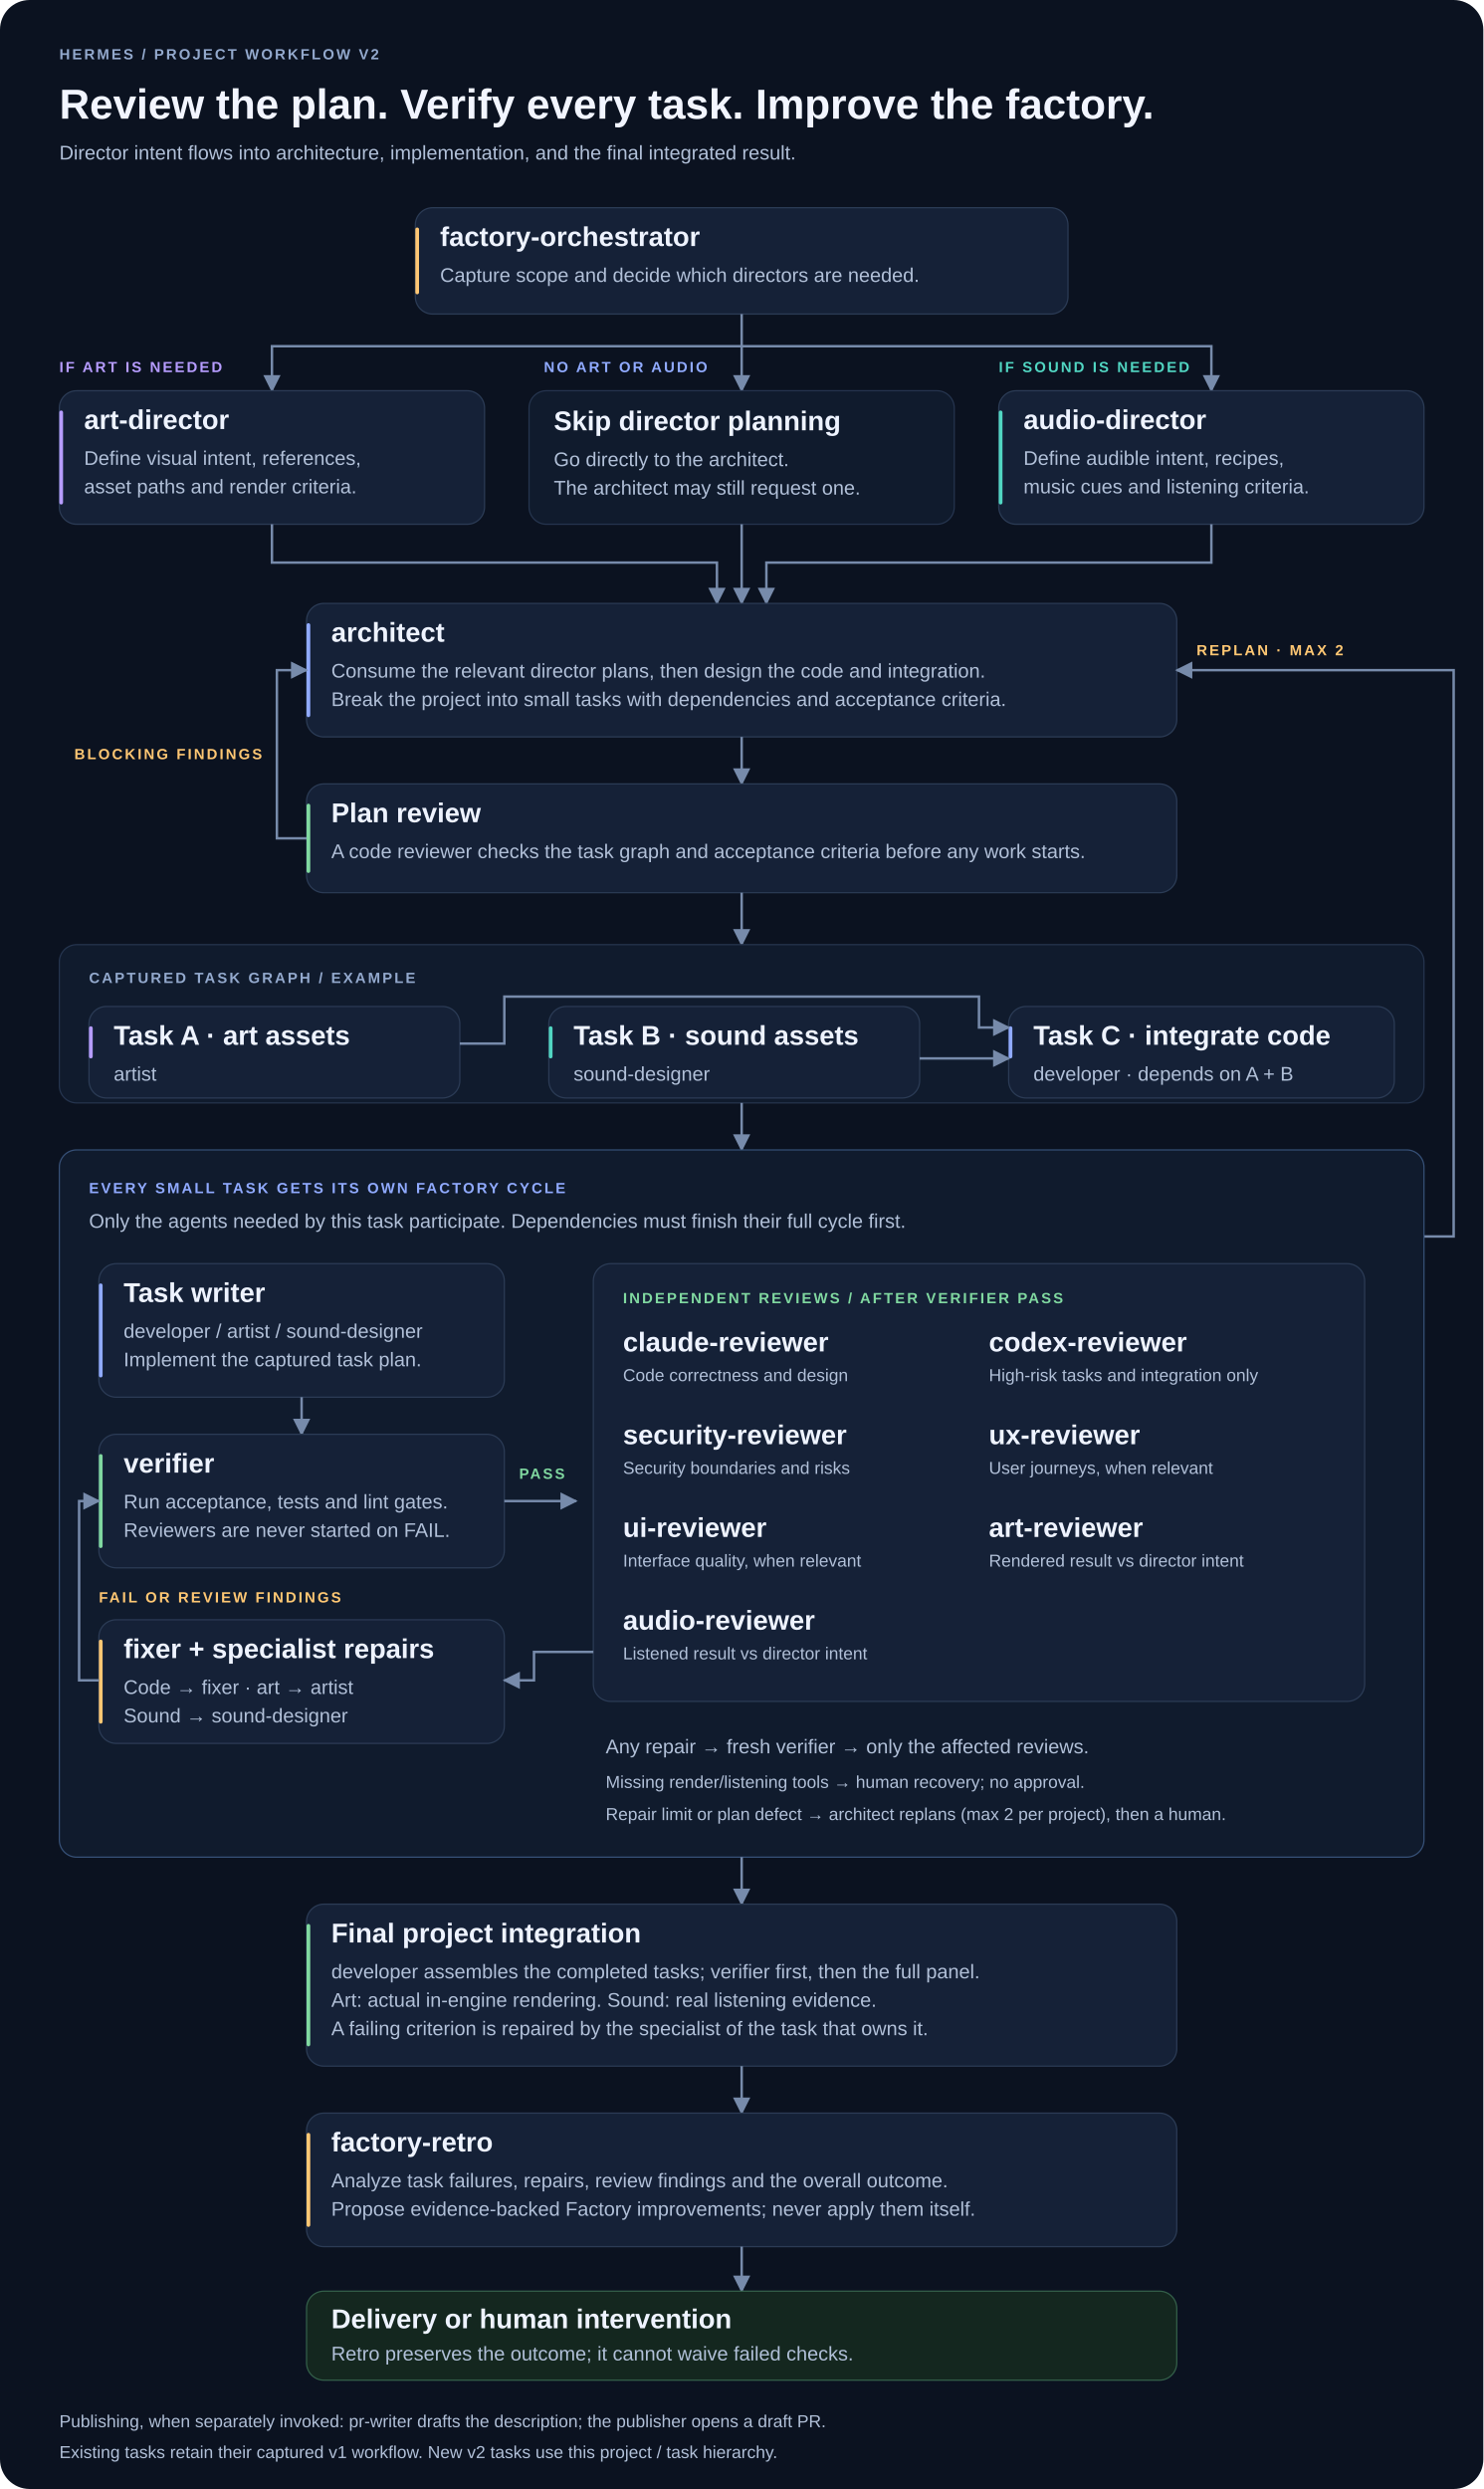
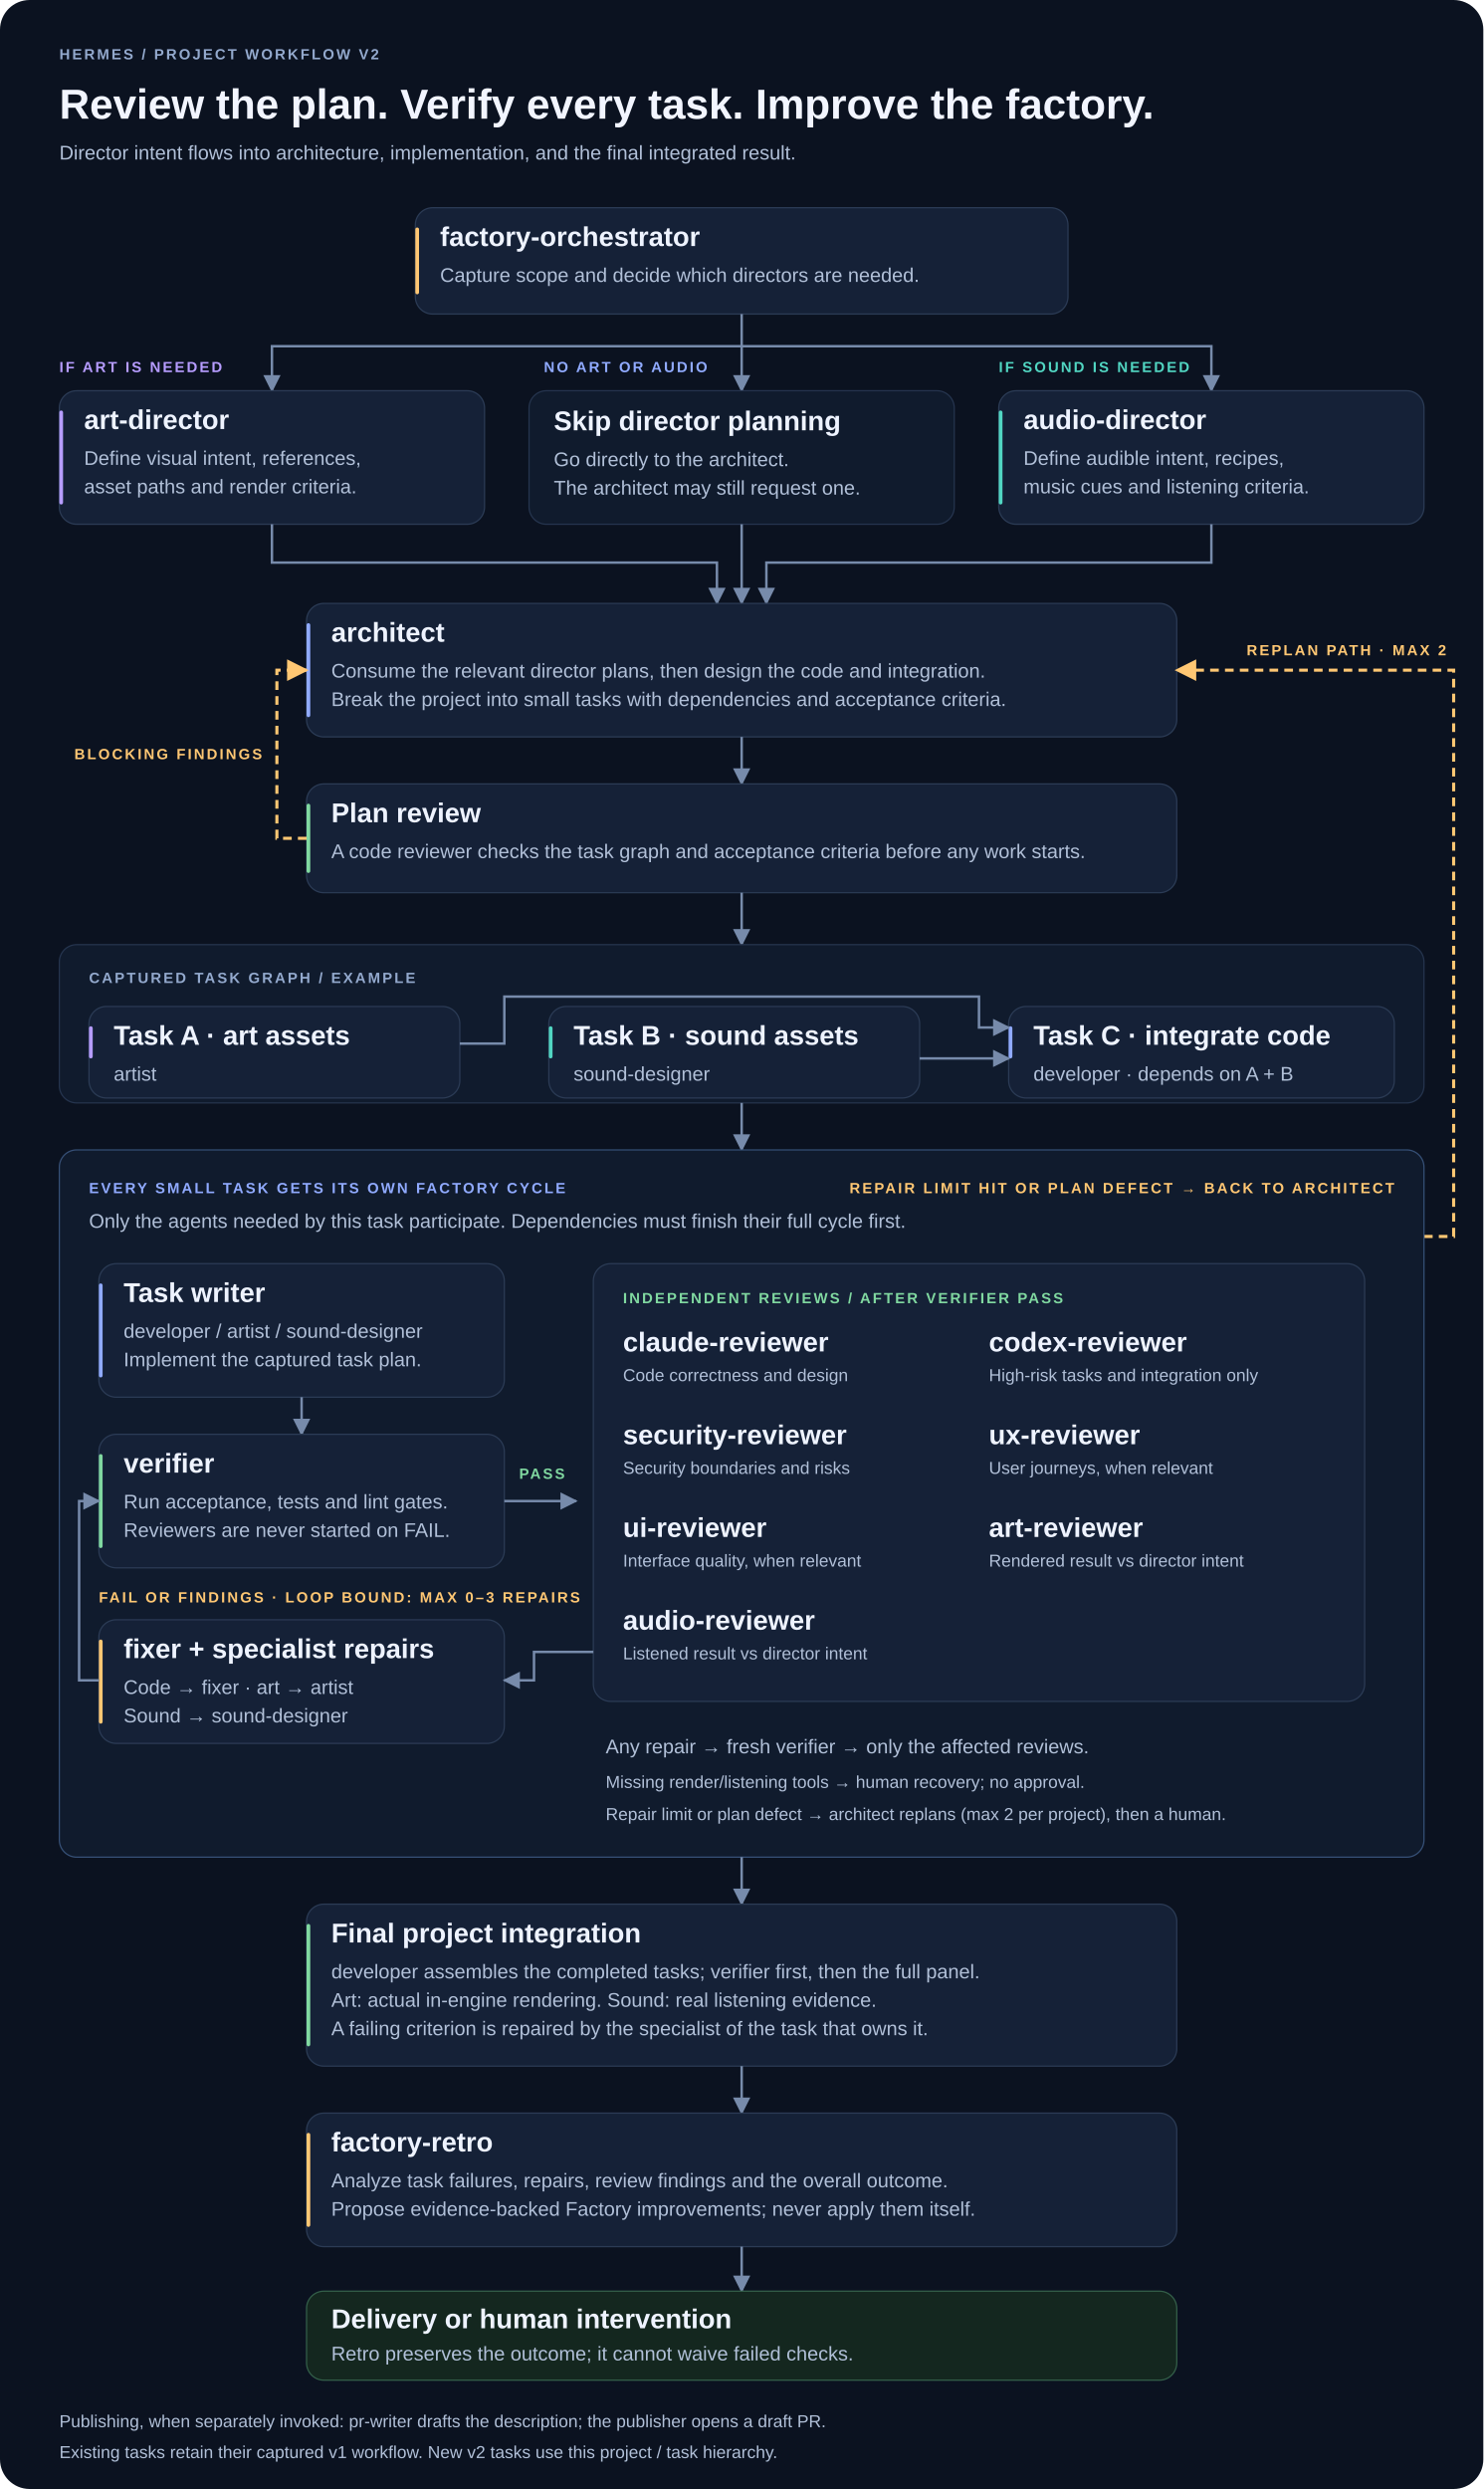
<svg xmlns="http://www.w3.org/2000/svg" width="1200" height="2013" viewBox="0 0 1200 2013" role="img" aria-labelledby="title desc">
  <defs>
    <marker id="a" viewBox="0 0 10 10" refX="9" refY="5" markerWidth="7" markerHeight="7" orient="auto">
      <path d="M0 0L10 5L0 10" fill="#778bab" />
    </marker>
+     <marker id="b" viewBox="0 0 10 10" refX="9" refY="5" markerWidth="7" markerHeight="7" orient="auto">
+       <path d="M0 0L10 5L0 10" fill="#ffc773" />
+     </marker>
  </defs>
-   <style>text{font-family:-apple-system,BlinkMacSystemFont,'Segoe UI',Arial,sans-serif}.title{fill:#f2f5ff;font-size:34px;font-weight:700}.name{fill:#eef3ff;font-size:22px;font-weight:650}.body{fill:#b1c0d8;font-size:16px}.small{fill:#b1c0d8;font-size:14px}.label{font-size:12px;font-weight:700;letter-spacing:1.7px}.line{fill:none;stroke:#778bab;stroke-width:2;marker-end:url(#a)}</style>
+   <style>text{font-family:-apple-system,BlinkMacSystemFont,'Segoe UI',Arial,sans-serif}.title{fill:#f2f5ff;font-size:34px;font-weight:700}.name{fill:#eef3ff;font-size:22px;font-weight:650}.body{fill:#b1c0d8;font-size:16px}.small{fill:#b1c0d8;font-size:14px}.label{font-size:12px;font-weight:700;letter-spacing:1.7px}.back{fill:none;stroke:#ffc773;stroke-width:2.5;stroke-dasharray:7 5;marker-end:url(#b)}.line{fill:none;stroke:#778bab;stroke-width:2;marker-end:url(#a)}</style>
  <rect width="1200" height="2013" rx="24" fill="#0b1220" />
  <text x="48" y="48" class="label" fill="#93a9cd">HERMES / PROJECT WORKFLOW V2</text>
  <text x="48" y="96" class="title">Review the plan. Verify every task. Improve the factory.</text>
  <text x="48" y="129" class="body">Director intent flows into architecture, implementation, and the final integrated result.</text>
  <rect x="336" y="168" width="528" height="86" rx="14" fill="#152137" stroke="#2b3b55" />
  <rect x="336" y="184" width="3" height="54" rx="1.5" fill="#ffc773" />
  <text x="356" y="199" class="name">factory-orchestrator</text>
  <text x="356" y="228" class="body">Capture scope and decide which directors are needed.</text>
  <path d="M600 254 V280 H220 V316" class="line" />
  <path d="M600 280 V316" class="line" />
  <path d="M600 280 H980 V316" class="line" />
  <text x="48" y="301" class="label" fill="#b69cff">IF ART IS NEEDED</text>
  <text x="440" y="301" class="label" fill="#90aaff">NO ART OR AUDIO</text>
  <text x="808" y="301" class="label" fill="#51d6c2">IF SOUND IS NEEDED</text>
  <rect x="48" y="316" width="344" height="108" rx="14" fill="#152137" stroke="#2b3b55" />
  <rect x="48" y="332" width="3" height="76" rx="1.5" fill="#b69cff" />
  <text x="68" y="347" class="name">art-director</text>
  <text x="68" y="376" class="body">Define visual intent, references,</text>
  <text x="68" y="399" class="body">asset paths and render criteria.</text>
  <rect x="428" y="316" width="344" height="108" rx="14" fill="#101b2d" stroke="#25344e" />
  <text x="448" y="348" class="name">Skip director planning</text>
  <text x="448" y="377" class="body">Go directly to the architect.</text>
  <text x="448" y="400" class="body">The architect may still request one.</text>
  <rect x="808" y="316" width="344" height="108" rx="14" fill="#152137" stroke="#2b3b55" />
  <rect x="808" y="332" width="3" height="76" rx="1.5" fill="#51d6c2" />
  <text x="828" y="347" class="name">audio-director</text>
  <text x="828" y="376" class="body">Define audible intent, recipes,</text>
  <text x="828" y="399" class="body">music cues and listening criteria.</text>
  <path d="M220 424 V455 H580 V488" class="line" />
  <path d="M600 424 V488" class="line" />
  <path d="M980 424 V455 H620 V488" class="line" />
  <rect x="248" y="488" width="704" height="108" rx="14" fill="#152137" stroke="#2b3b55" />
  <rect x="248" y="504" width="3" height="76" rx="1.5" fill="#90aaff" />
  <text x="268" y="519" class="name">architect</text>
  <text x="268" y="548" class="body">Consume the relevant director plans, then design the code and integration.</text>
  <text x="268" y="571" class="body">Break the project into small tasks with dependencies and acceptance criteria.</text>
  <path d="M600 596 V634" class="line" />
  <rect x="248" y="634" width="704" height="88" rx="14" fill="#152137" stroke="#2b3b55" />
  <rect x="248" y="650" width="3" height="56" rx="1.5" fill="#80d8a0" />
  <text x="268" y="665" class="name">Plan review</text>
  <text x="268" y="694" class="body">A code reviewer checks the task graph and acceptance criteria before any work starts.</text>
-   <path d="M248 678 H224 V542 H248" class="line" />
+   <path d="M248 678 H224 V542 H248" class="back" />
  <text x="212" y="614" class="label" fill="#ffc773" text-anchor="end">BLOCKING FINDINGS</text>
-   <path d="M1152 1000 H1176 V542 H952" class="line" />
-   <text x="968" y="530" class="label" fill="#ffc773">REPLAN · MAX 2</text>
+   <path d="M1152 1000 H1176 V542 H952" class="back" />
+   <text x="1170" y="530" class="label" fill="#ffc773" text-anchor="end">REPLAN PATH · MAX 2</text>
  <path d="M600 722 V764" class="line" />
  <rect x="48" y="764" width="1104" height="128" rx="14" fill="#101b2d" stroke="#25344e" />
  <text x="72" y="795" class="label" fill="#93a9cd">CAPTURED TASK GRAPH / EXAMPLE</text>
  <rect x="72" y="814" width="300" height="74" rx="14" fill="#152137" stroke="#2b3b55" />
  <rect x="72" y="830" width="3" height="26" rx="1.5" fill="#b69cff" />
  <text x="92" y="845" class="name">Task A · art assets</text>
  <text x="92" y="874" class="body">artist</text>
  <rect x="444" y="814" width="300" height="74" rx="14" fill="#152137" stroke="#2b3b55" />
  <rect x="444" y="830" width="3" height="26" rx="1.5" fill="#51d6c2" />
  <text x="464" y="845" class="name">Task B · sound assets</text>
  <text x="464" y="874" class="body">sound-designer</text>
  <rect x="816" y="814" width="312" height="74" rx="14" fill="#152137" stroke="#2b3b55" />
  <rect x="816" y="830" width="3" height="26" rx="1.5" fill="#90aaff" />
  <text x="836" y="845" class="name">Task C · integrate code</text>
  <text x="836" y="874" class="body">developer · depends on A + B</text>
  <path d="M372 844 H408 V806 H792 V831 H816" class="line" />
  <path d="M744 856 H816" class="line" />
  <path d="M600 892 V930" class="line" />
  <rect x="48" y="930" width="1104" height="572" rx="14" fill="#101b2d" stroke="#365077" />
  <text x="72" y="965" class="label" fill="#90aaff">EVERY SMALL TASK GETS ITS OWN FACTORY CYCLE</text>
+   <text x="1128" y="965" class="label" fill="#ffc773" text-anchor="end">REPAIR LIMIT HIT OR PLAN DEFECT → BACK TO ARCHITECT</text>
  <text x="72" y="993" class="body">Only the agents needed by this task participate. Dependencies must finish their full cycle first.</text>
  <rect x="80" y="1022" width="328" height="108" rx="14" fill="#152137" stroke="#2b3b55" />
  <rect x="80" y="1038" width="3" height="76" rx="1.5" fill="#90aaff" />
  <text x="100" y="1053" class="name">Task writer</text>
  <text x="100" y="1082" class="body">developer / artist / sound-designer</text>
  <text x="100" y="1105" class="body">Implement the captured task plan.</text>
  <path d="M244 1130 V1160" class="line" />
  <rect x="80" y="1160" width="328" height="108" rx="14" fill="#152137" stroke="#2b3b55" />
  <rect x="80" y="1176" width="3" height="76" rx="1.5" fill="#80d8a0" />
  <text x="100" y="1191" class="name">verifier</text>
  <text x="100" y="1220" class="body">Run acceptance, tests and lint gates.</text>
  <text x="100" y="1243" class="body">Reviewers are never started on FAIL.</text>
  <path d="M408 1214 H466" class="line" />
  <text x="420" y="1196" class="label" fill="#80d8a0">PASS</text>
  <rect x="480" y="1022" width="624" height="354" rx="14" fill="#152137" stroke="#2b3b55" />
  <text x="504" y="1054" class="label" fill="#80d8a0">INDEPENDENT REVIEWS / AFTER VERIFIER PASS</text>
  <text x="504" y="1093" class="name">claude-reviewer</text>
  <text x="504" y="1117" class="small">Code correctness and design</text>
  <text x="800" y="1093" class="name">codex-reviewer</text>
  <text x="800" y="1117" class="small">High-risk tasks and integration only</text>
  <text x="504" y="1168" class="name">security-reviewer</text>
  <text x="504" y="1192" class="small">Security boundaries and risks</text>
  <text x="800" y="1168" class="name">ux-reviewer</text>
  <text x="800" y="1192" class="small">User journeys, when relevant</text>
  <text x="504" y="1243" class="name">ui-reviewer</text>
  <text x="504" y="1267" class="small">Interface quality, when relevant</text>
  <text x="800" y="1243" class="name">art-reviewer</text>
  <text x="800" y="1267" class="small">Rendered result vs director intent</text>
  <text x="504" y="1318" class="name">audio-reviewer</text>
  <text x="504" y="1342" class="small">Listened result vs director intent</text>
  <rect x="80" y="1310" width="328" height="100" rx="14" fill="#152137" stroke="#2b3b55" />
  <rect x="80" y="1326" width="3" height="68" rx="1.5" fill="#ffc773" />
  <text x="100" y="1341" class="name">fixer + specialist repairs</text>
  <text x="100" y="1370" class="body">Code → fixer · art → artist</text>
  <text x="100" y="1393" class="body">Sound → sound-designer</text>
  <path d="M80 1359 H64 V1214 H80" class="line" />
-   <text x="80" y="1296" class="label" fill="#ffc773">FAIL OR REVIEW FINDINGS</text>
+   <text x="80" y="1296" class="label" fill="#ffc773">FAIL OR FINDINGS · LOOP BOUND: MAX 0–3 REPAIRS</text>
  <path d="M480 1336 H432 V1359 H408" class="line" />
  <text x="490" y="1418" class="body">Any repair → fresh verifier → only the affected reviews.</text>
  <text x="490" y="1446" class="small">Missing render/listening tools → human recovery; no approval.</text>
  <text x="490" y="1472" class="small">Repair limit or plan defect → architect replans (max 2 per project), then a human.</text>
  <path d="M600 1502 V1540" class="line" />
  <rect x="248" y="1540" width="704" height="131" rx="14" fill="#152137" stroke="#2b3b55" />
  <rect x="248" y="1556" width="3" height="99" rx="1.5" fill="#80d8a0" />
  <text x="268" y="1571" class="name">Final project integration</text>
  <text x="268" y="1600" class="body">developer assembles the completed tasks; verifier first, then the full panel.</text>
  <text x="268" y="1623" class="body">Art: actual in-engine rendering. Sound: real listening evidence.</text>
  <text x="268" y="1646" class="body">A failing criterion is repaired by the specialist of the task that owns it.</text>
  <path d="M600 1671 V1709" class="line" />
  <rect x="248" y="1709" width="704" height="108" rx="14" fill="#152137" stroke="#2b3b55" />
  <rect x="248" y="1725" width="3" height="76" rx="1.5" fill="#ffc773" />
  <text x="268" y="1740" class="name">factory-retro</text>
  <text x="268" y="1769" class="body">Analyze task failures, repairs, review findings and the overall outcome.</text>
  <text x="268" y="1792" class="body">Propose evidence-backed Factory improvements; never apply them itself.</text>
  <path d="M600 1817 V1853" class="line" />
  <rect x="248" y="1853" width="704" height="72" rx="14" fill="#14271f" stroke="#335f49" />
  <text x="268" y="1883" class="name">Delivery or human intervention</text>
  <text x="268" y="1909" class="body">Retro preserves the outcome; it cannot waive failed checks.</text>
  <text x="48" y="1963" class="small">Publishing, when separately invoked: pr-writer drafts the description; the publisher opens a draft PR.</text>
  <text x="48" y="1988" class="small">Existing tasks retain their captured v1 workflow. New v2 tasks use this project / task hierarchy.</text>
</svg>
